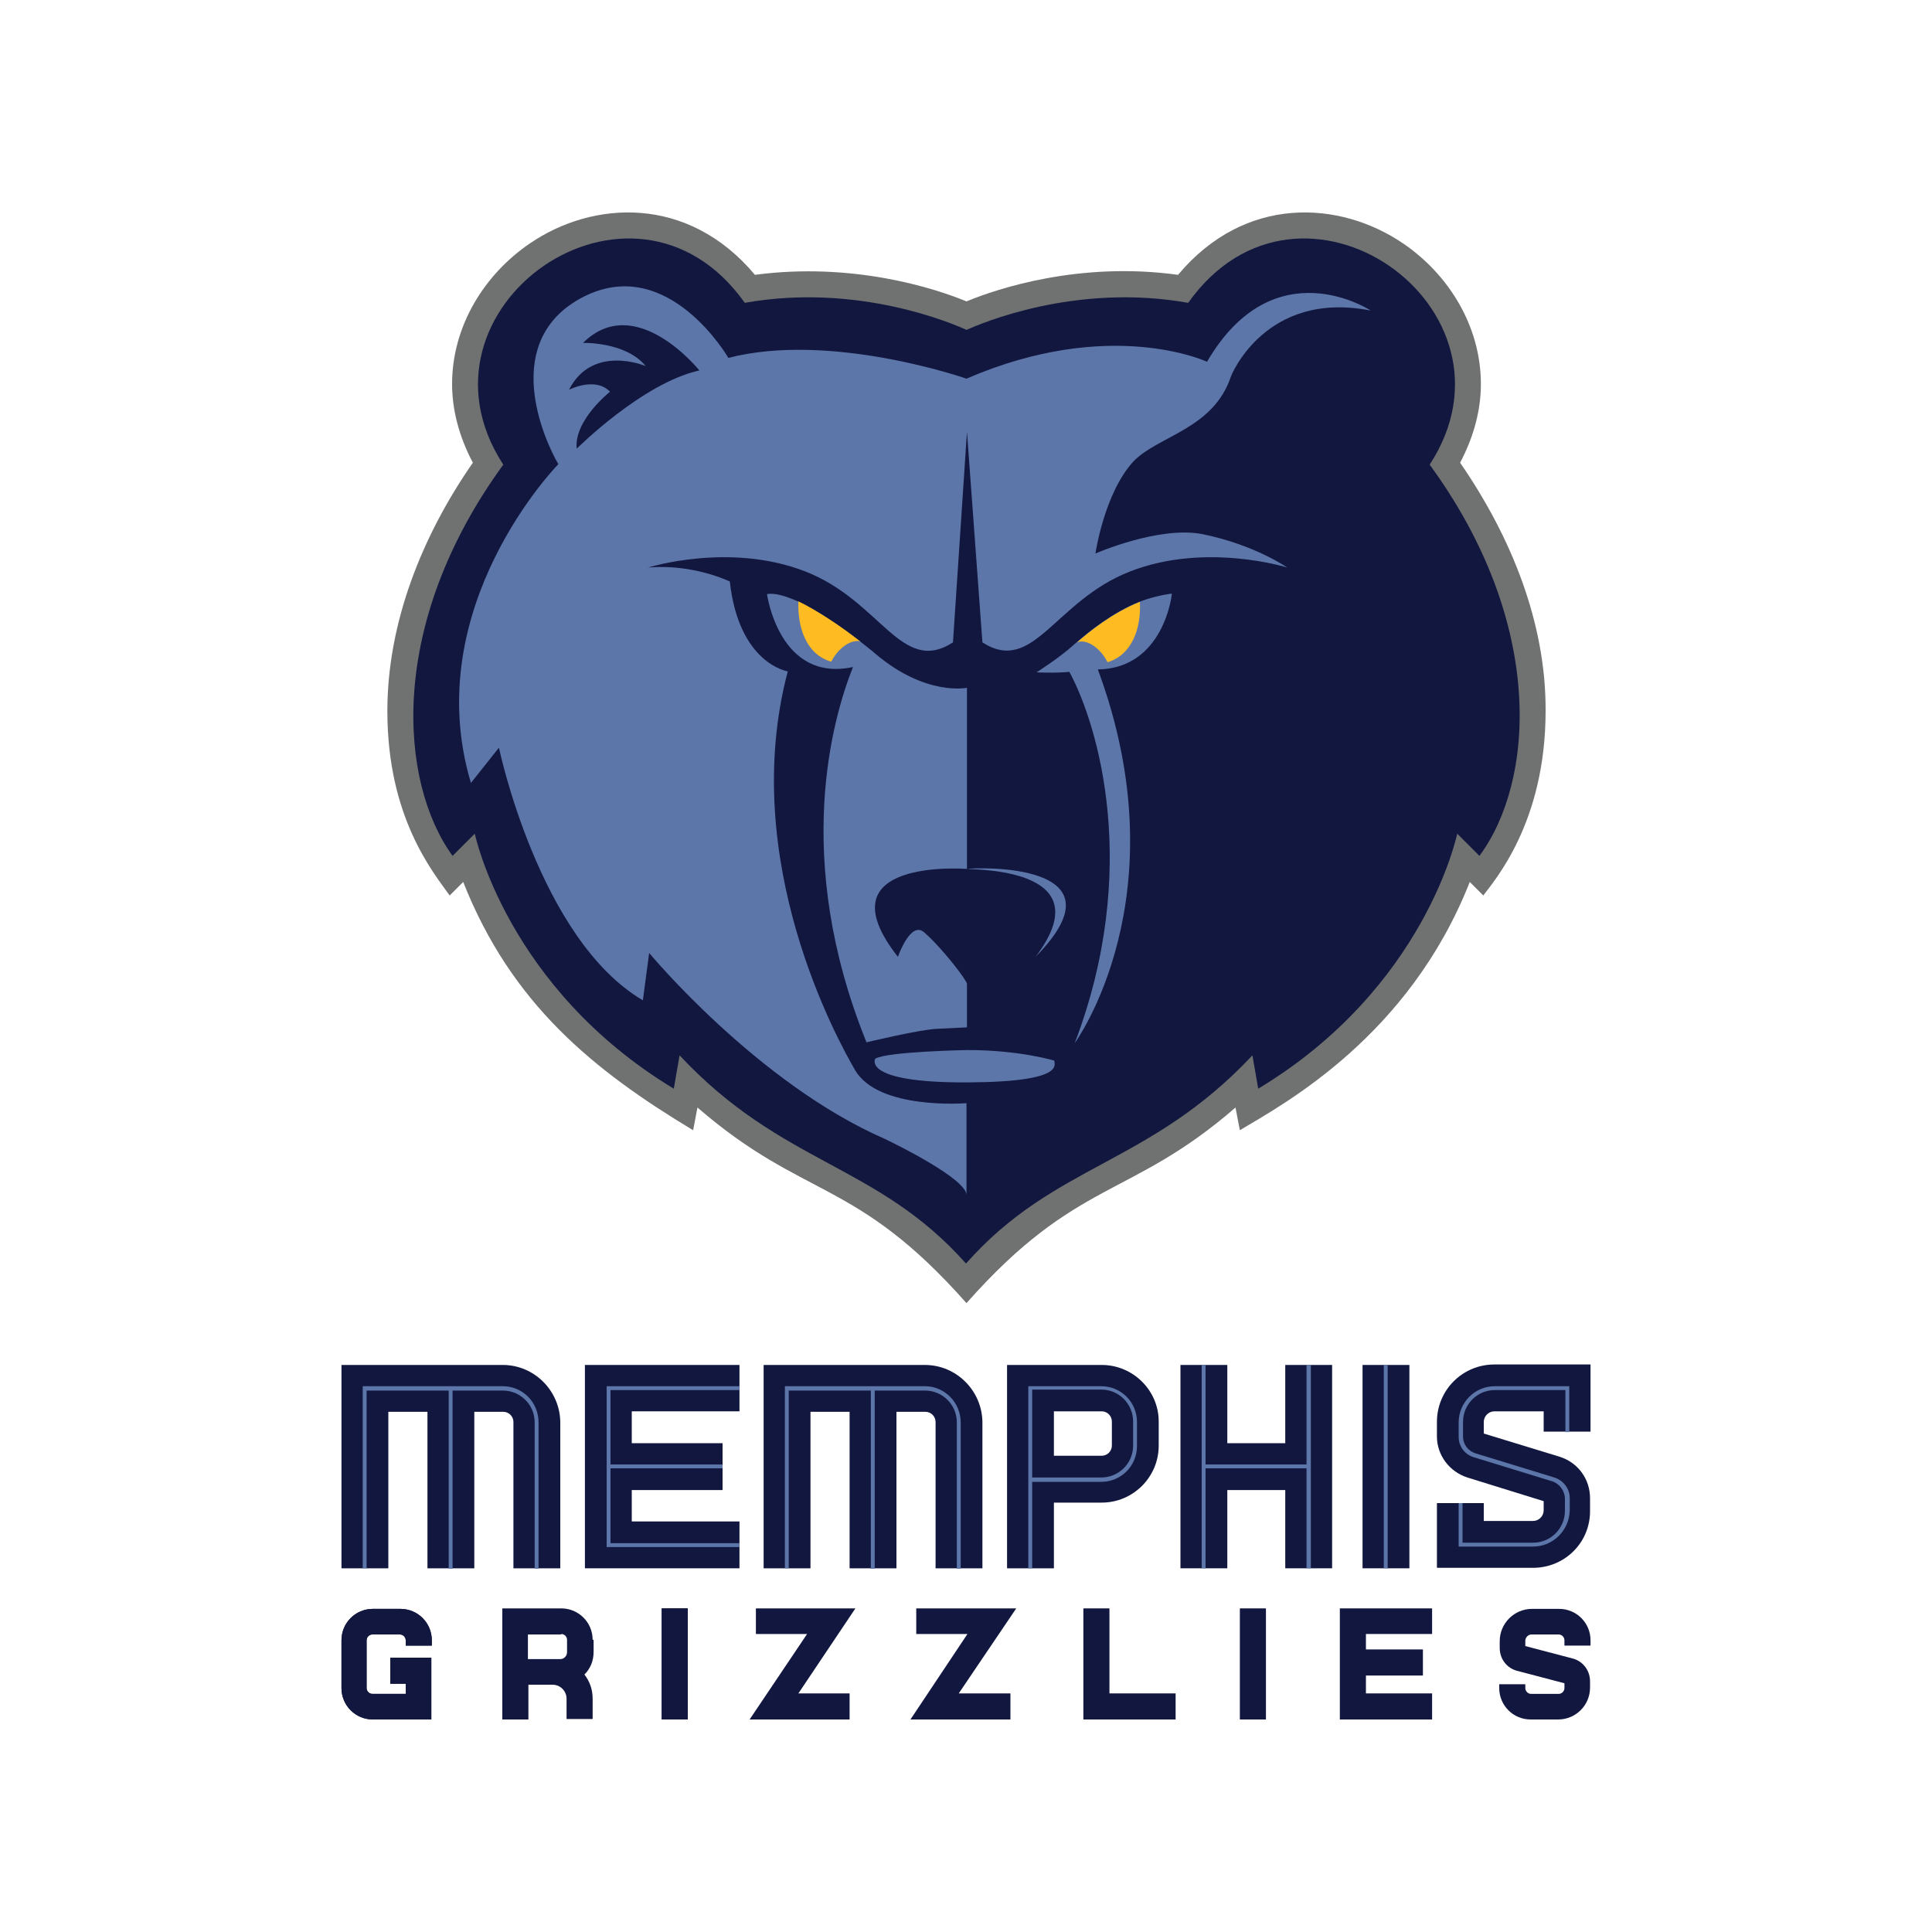
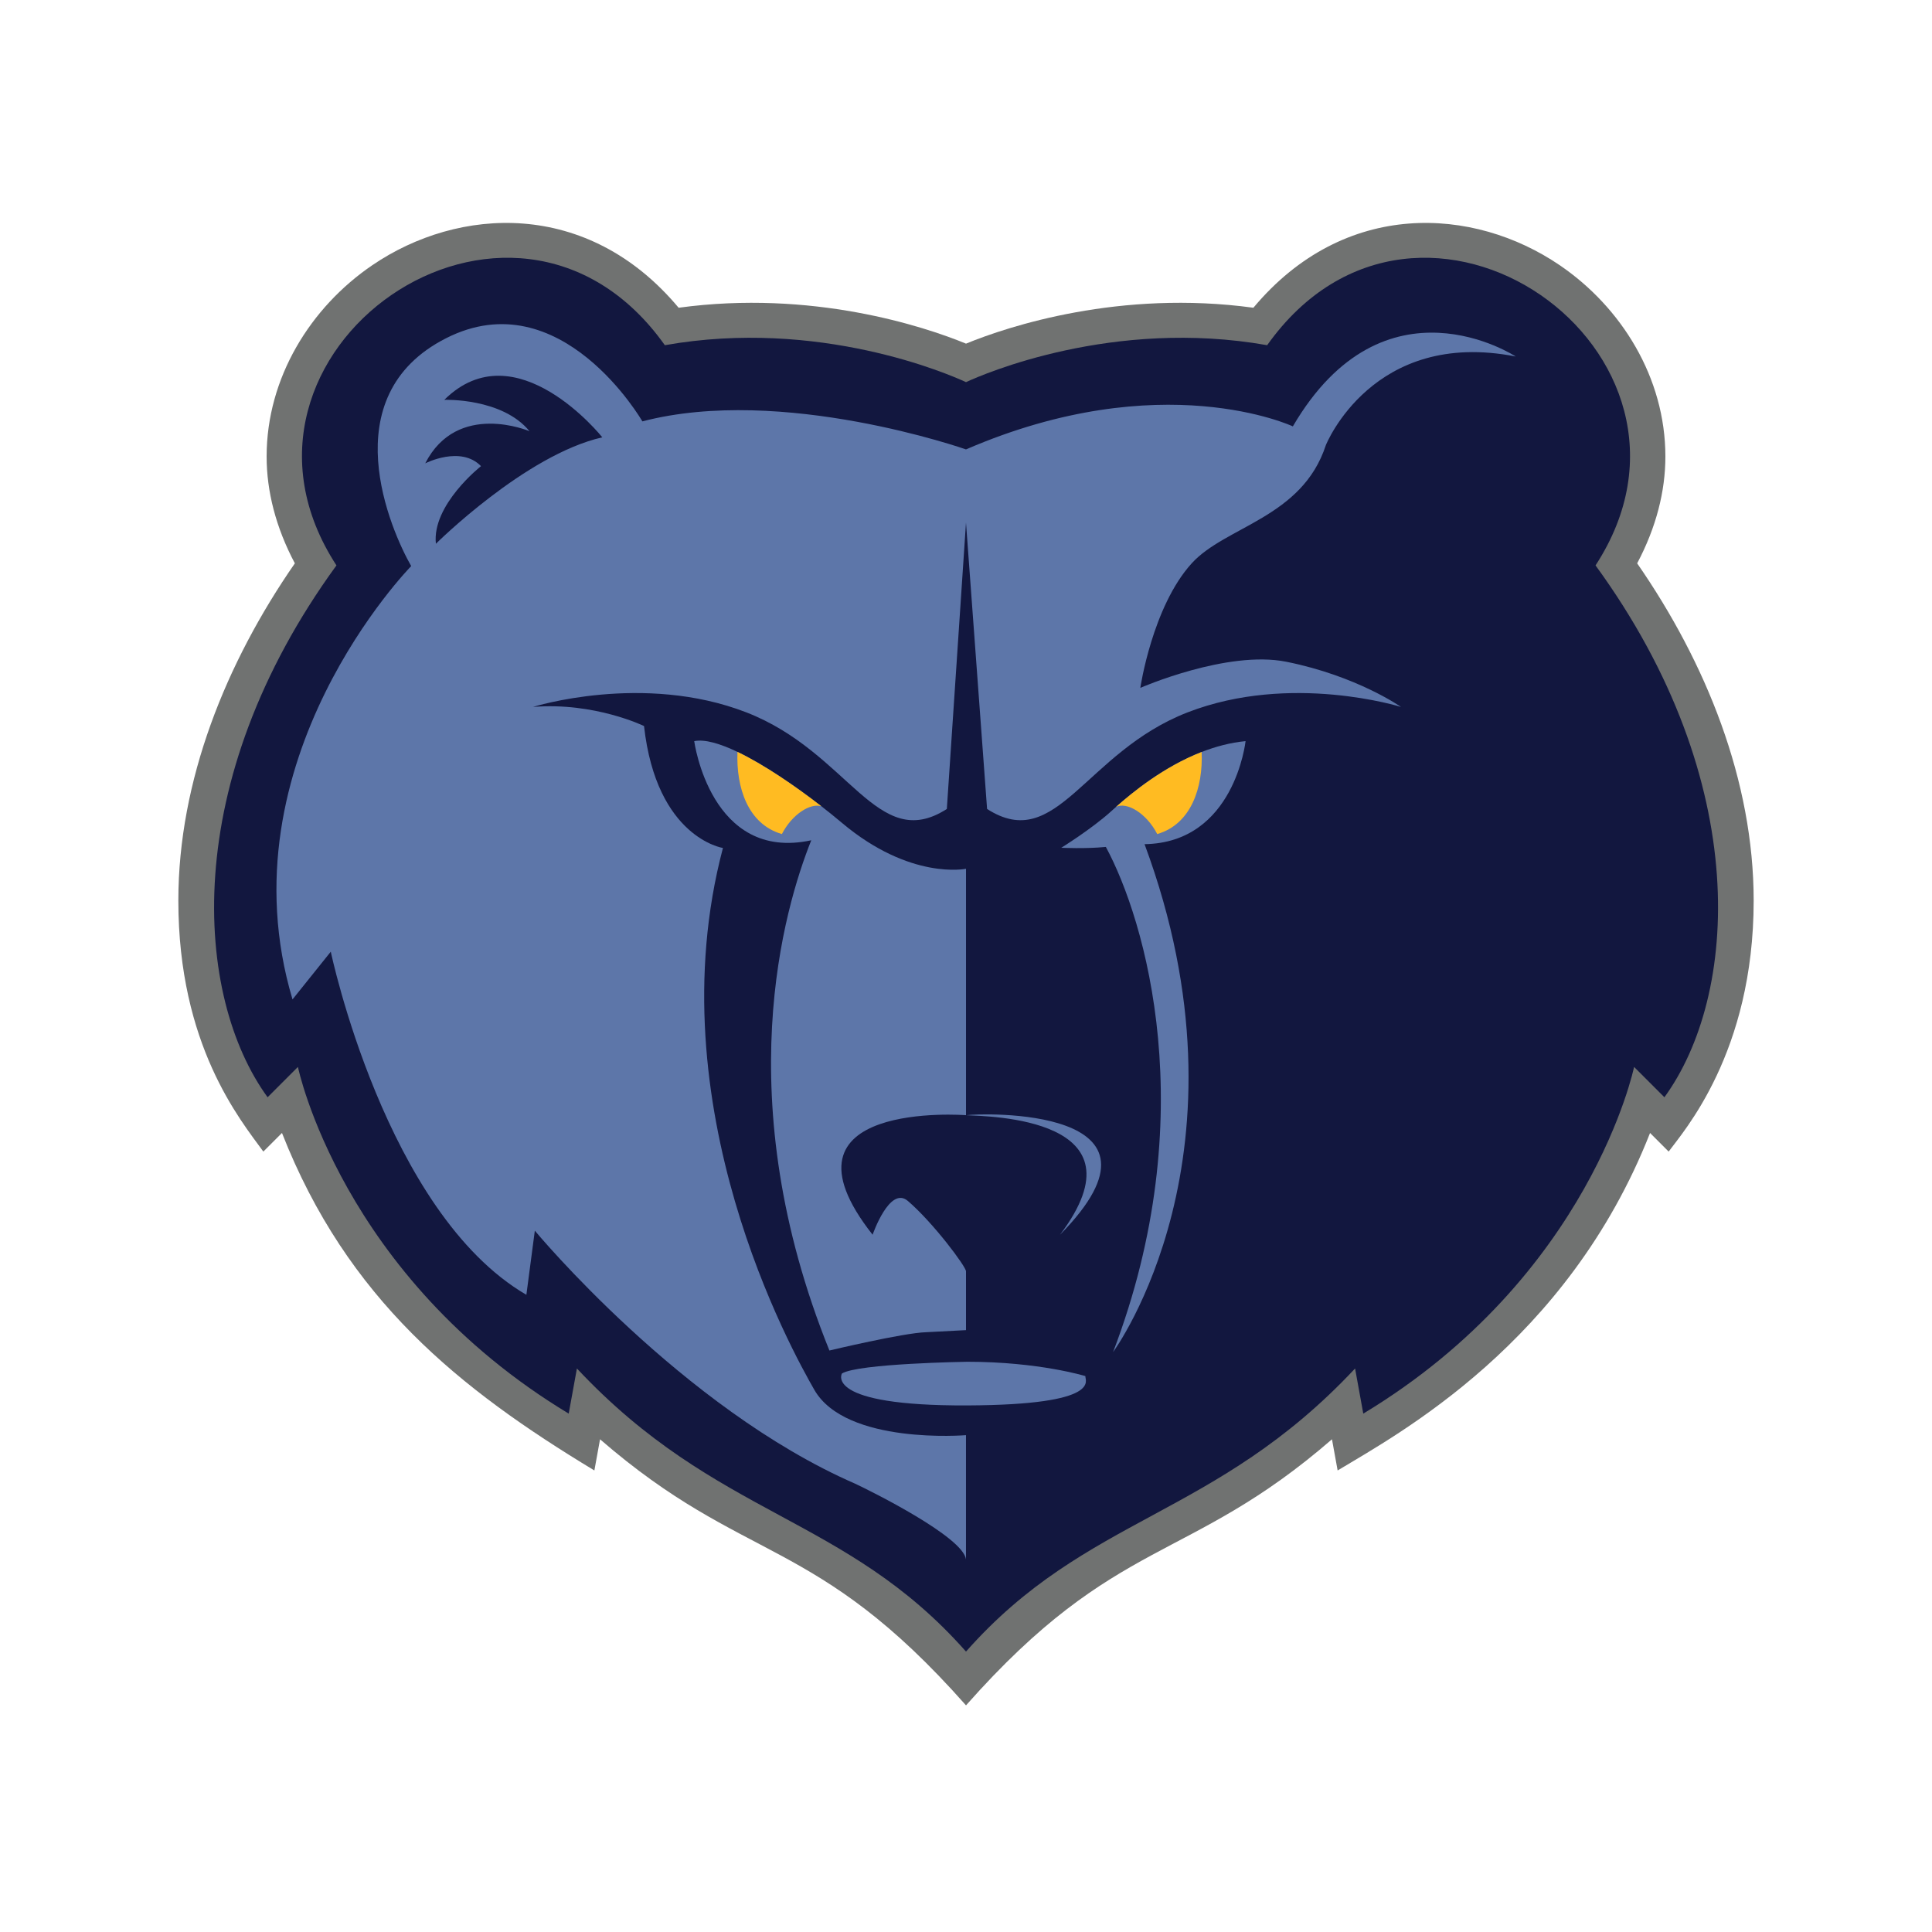
- <svg xmlns="http://www.w3.org/2000/svg" version="1.1" id="Layer_1" x="0px" y="0px" viewBox="0 0 400 400" style="enable-background:new 0 0 400 400;" xml:space="preserve">
-   <style type="text/css">
- 	.st0{fill:#12173F;}
- 	.st1{fill:#5D76A9;}
- 	.st2{fill:#707271;}
- 	.st3{fill:#FFBB22;}
- </style>
-   <g>
-     <path class="st0" d="M122.7,339.5c0-3.6-2.9-6.5-6.5-6.5H104v23h5.4v-7.2h5c1.6,0,2.9,1.3,2.9,2.9v4.2h5.4v-4.2   c0-1.9-0.6-3.6-1.7-5c1.2-1.2,1.9-2.8,1.9-4.7v-2.5H122.7z M116.2,338.3c0.6,0,1.2,0.5,1.2,1.2v2.6c0,0.7-0.6,1.4-1.4,1.4h-6.7   v-5.1h6.9V338.3z" />
-     <polygon class="st0" points="243.4,356 224.3,356 224.3,333 229.7,333 229.7,350.6 243.4,350.6  " />
-     <polygon class="st0" points="296.5,338.3 296.5,333 277.4,333 277.4,356 296.5,356 296.5,350.6 282.8,350.6 282.8,346.9    294.6,346.9 294.6,341.5 282.8,341.5 282.8,338.3  " />
-     <polygon class="st0" points="175.9,356 155.2,356 167.1,338.3 156.5,338.3 156.5,333 177.1,333 165.3,350.6 175.9,350.6  " />
-     <polygon class="st0" points="209.2,356 188.5,356 200.3,338.3 189.7,338.3 189.7,333 210.4,333 198.5,350.6 209.2,350.6  " />
-     <rect x="256.7" y="333" class="st0" width="5.4" height="23" />
-     <rect x="137" y="333" class="st0" width="5.4" height="23" />
-     <rect x="137" y="333" class="st0" width="5.4" height="23" />
-     <g>
-       <path class="st0" d="M228.1,282.6h-19.6v42.1h9.7v-13.6h9.9c6.5,0,11.8-5.3,11.8-11.8v-5C239.9,287.9,234.6,282.6,228.1,282.6z     M230.2,299.3c0,1.2-1,2.1-2.1,2.1h-9.9v-9.2h9.9c1.2,0,2.1,1,2.1,2.1V299.3z" />
+ <svg xmlns="http://www.w3.org/2000/svg" width="500" height="500" viewBox="0 0 500 500">
+   <g fill="none" fill-rule="evenodd">
+     <path d="M0 0h500v500H0z" />
+     <g fill-rule="nonzero">
+       <path d="M423.697 145.793c4.946-9.335 7.304-18.692 7.304-27.642 0-20.396-11.377-38.646-27.365-49.527-22.235-15.135-55.646-17.223-79.261 11.019-34.477-4.712-63.385 4.773-74.373 9.289-10.989-4.515-39.9-14-74.373-9.289-23.616-28.242-57.027-26.154-79.262-11.019-15.992 10.881-27.365 29.131-27.365 49.527 0 8.95 2.358 18.308 7.304 27.642-17.819 25.719-30.15 56.219-30.15 87.281 0 37.411 15.973 56.669 21.996 64.954 0 0 2.588-2.588 4.823-4.819 16.915 43.058 45.885 66.227 80.85 87.346 0 0 .773-4.258 1.465-8.069 37.646 32.627 55.585 24.604 94.712 68.862 38.985-44.092 57.396-36.515 94.712-68.862a5015.875 5015.875 0 0 1 1.465 8.069c15.565-9.4 59.481-32.954 80.854-87.346 2.227 2.231 4.815 4.819 4.815 4.819 3.692-5.073 22-25.5 22-64.954 0-31.054-12.327-61.558-30.15-87.281" fill="#707271" />
+       <path d="M412.925 146.324c35.912-55.119-45.527-112.511-84.985-56.988-39.858-7.062-73.435 7.465-77.939 9.562-4.5-2.096-38.085-16.623-77.942-9.562-39.458-55.523-120.892 1.869-84.985 56.988-40.915 56.185-36.792 111.585-17.819 137.646l7.846-7.85s11.15 54.154 70.081 89.723l2.123-11.681c36.277 38.75 69.419 37.877 100.696 73.265 31.273-35.389 64.419-34.515 100.692-73.265l2.123 11.681c58.931-35.569 70.085-89.723 70.085-89.723l7.846 7.85c19.027-26.139 23.127-81.415-17.823-137.646" fill="#12173F" />
+       <path d="M250.364 352.424s-28.296.427-32.477 3.042c0 0-4.862 8.415 32.477 8.258 35.515-.162 30.277-6.635 30.535-7.592 0 0-12.019-3.708-30.535-3.708M225.832 319.544s4.412-12.781 9.123-8.738c6.542 5.6 15.046 16.992 15.046 18.212v15.219l-10.315.538c-5.923.169-25.035 4.735-25.035 4.735-26.312-65.154-11.723-114.458-4.696-132.05-26.085 5.654-30.292-25.654-30.292-25.654 2.708-.554 6.7.631 11.2 2.785 6.973 3.335 15.173 8.996 21.712 14.073h.004a183.591 183.591 0 0 1 5.3 4.281c17.735 14.923 32.123 11.896 32.123 11.896v63.769s-51.746-4.008-24.169 30.935M274.328 319.555c32.931-33.411-20.804-31.462-24.204-30.939 5.515.312 47.173.542 24.204 30.939" fill="#5D76A9" />
+       <path d="M296.21 218.471c29.639 79.812-7.935 131.165-8.146 131.45 23.327-61.077 8.335-111.873-1.873-130.738-5.242.523-11.535.219-11.535.219s7.877-4.865 12.981-9.504c.354-.323.754-.685 1.196-1.077 4.238-3.761 12.331-10.381 22.154-14.208 3.588-1.4 7.415-2.431 11.365-2.808 0 0-2.827 26.304-26.142 26.665" fill="#5D76A9" />
+       <path d="M112.806 140.726c-1.069-10.088 11.677-20.088 11.677-20.088-5.258-5.427-14.431-.723-14.431-.723 8.327-16.285 26.977-8.323 26.977-8.323-7.069-8.662-22.042-8.115-22.042-8.115 18.527-18.362 40.892 9.704 40.892 9.704-19.915 4.512-43.073 27.546-43.073 27.546M343.133 115.195s12.092-30.231 49.142-22.931c0 0-34.015-22.385-57.685 18.081 0 0-33.958-15.931-84.592 5.962 0 0-47.585-16.723-83.75-7.254 0 0-21.092-36.596-50.8-21.523-29.7 15.065-14.204 49.934-9.031 58.973 0 0-49.219 50.142-30.715 112.146l9.904-12.354s14.138 67.519 50.619 88.8l2.188-16.6s38.085 45.954 82.869 65.469c4.261 1.996 27.985 13.789 28.715 19.608v-32.154s-31.065 2.585-39.262-11.754c-5.569-9.754-41.288-73.473-23.638-140.208 0 0-17.185-2.569-20.423-31.558 0 0-12.812-6.238-28.738-4.946 0 0 28.485-8.942 55.181 1.396 26.689 10.331 33.839 36.639 51.923 25.012l4.958-74.112 5.458 74.112c18.085 11.627 25.238-14.681 51.927-25.012 26.696-10.338 55.188-1.396 55.188-1.396s-11.396-8.035-29.708-11.696c-15.285-3.058-37.75 6.765-37.75 6.765s3.108-21.027 13.304-32.235c8.758-9.639 28.588-11.765 34.715-30.592" fill="#5D76A9" />
+       <path d="M212.573 208.663c-2.861-.892-7.585 2.062-10.219 7.189-8.842-2.554-11.869-12.104-11.496-21.258l.004-.004c6.973 3.335 15.173 8.996 21.712 14.073M299.489 215.853c-2.773-5.396-7.865-8.404-10.658-7.031 4.239-3.761 12.335-10.381 22.154-14.208.4 9.154-2.704 18.7-11.496 21.238" fill="#FB2" />
    </g>
-     <path class="st1" d="M213.7,324.7h-0.8V287H228c4.1,0,7.4,3.3,7.4,7.4v5c0,4.1-3.3,7.4-7.4,7.4h-14.3V324.7z M213.7,305.9H228   c3.6,0,6.6-2.9,6.6-6.6v-5c0-3.6-2.9-6.6-6.6-6.6h-14.3V305.9z" />
-     <polygon class="st0" points="153.1,292.2 153.1,282.6 121.1,282.6 121.1,324.7 153.1,324.7 153.1,315 130.8,315 130.8,308.5    149.6,308.5 149.6,298.8 130.8,298.8 130.8,292.2  " />
-     <polygon class="st1" points="153.1,287.8 153.1,287 125.6,287 125.6,320.3 153.1,320.3 153.1,319.5 126.4,319.5 126.4,304    149.6,304 149.6,303.2 126.4,303.2 126.4,287.8  " />
-     <path class="st0" d="M191.5,282.6h-33.4v42.1h9.7v-32.4h8.1v32.4h9.7v-32.4h6c1.2,0,2.1,1,2.1,2.1v30.3h9.7v-30.3   C203.3,287.9,198,282.6,191.5,282.6" />
-     <path class="st1" d="M191.5,287h-29v37.7h0.8v-36.8h17v36.9h0.8v-36.9h10.4c3.6,0,6.6,2.9,6.6,6.6v30.3h0.8v-30.3   C198.9,290.3,195.5,287,191.5,287" />
-     <path class="st0" d="M104.1,282.6H70.7v42.1h9.7v-32.4h8.1v32.4h9.7v-32.4h6c1.2,0,2.1,1,2.1,2.1v30.3h9.7v-30.3   C115.9,287.9,110.6,282.6,104.1,282.6" />
-     <path class="st1" d="M104.1,287h-29v37.7h0.8v-36.8h17v36.9h0.8v-36.9h10.4c3.6,0,6.6,2.9,6.6,6.6v30.3h0.8v-30.3   C111.5,290.3,108.2,287,104.1,287" />
-     <rect x="282.1" y="282.6" class="st0" width="9.7" height="42.1" />
-     <rect x="286.5" y="282.6" class="st1" width="0.8" height="42.1" />
-     <polygon class="st0" points="266.1,282.6 266.1,298.8 254.1,298.8 254.1,282.6 244.4,282.6 244.4,324.7 254.1,324.7 254.1,308.5    266.1,308.5 266.1,324.7 275.8,324.7 275.8,282.6  " />
-     <polygon class="st1" points="270.5,282.6 270.5,303.2 249.6,303.2 249.6,282.6 248.8,282.6 248.8,324.7 249.6,324.7 249.6,304    270.5,304 270.5,324.7 271.4,324.7 271.4,282.6  " />
-     <path class="st0" d="M89.5,356H77.2c-3.6,0-6.5-2.9-6.5-6.5v-9.9c0-3.6,2.9-6.5,6.5-6.5h5.7c3.6,0,6.5,2.9,6.5,6.5v1.1H84v-1.1   c0-0.6-0.5-1.2-1.2-1.2h-5.7c-0.6,0-1.2,0.5-1.2,1.2v9.9c0,0.6,0.5,1.2,1.2,1.2H84v-2.1h-3.2v-5.4h8.5V356H89.5z" />
-     <path class="st0" d="M89.5,356H77.2c-3.6,0-6.5-2.9-6.5-6.5v-9.9c0-3.6,2.9-6.5,6.5-6.5h5.7c3.6,0,6.5,2.9,6.5,6.5v1.1H84v-1.1   c0-0.6-0.5-1.2-1.2-1.2h-5.7c-0.6,0-1.2,0.5-1.2,1.2v9.9c0,0.6,0.5,1.2,1.2,1.2H84v-2.1h-3.2v-5.4h8.5V356H89.5z" />
-     <path class="st0" d="M322.6,356h-5.7c-3.6,0-6.5-2.9-6.5-6.5v-0.8h5.4v0.8c0,0.6,0.5,1.2,1.2,1.2h5.7c0.6,0,1.2-0.5,1.2-1.2v-1   l-9.9-2.6c-2.1-0.6-3.5-2.5-3.5-4.7v-1.4c0-3.7,3-6.7,6.7-6.7h5.6c3.6,0,6.5,2.9,6.5,6.5v1.1h-5.4v-1.1c0-0.6-0.5-1.2-1.2-1.2h-5.6   c-0.7,0-1.3,0.6-1.3,1.3v1.1l9.9,2.6c2.1,0.6,3.5,2.5,3.5,4.7v1.3C329.2,353.1,326.2,356,322.6,356" />
-     <path class="st0" d="M317.4,324.6h-19.9v-13.4h9.7v3.7h10.2c1.2,0,2.2-1,2.2-2.2v-1.9l-15.8-4.9c-3.7-1.2-6.3-4.6-6.3-8.5v-3   c0-6.6,5.3-11.9,11.9-11.9h19.9v13.9h-9.7v-4.2h-10.2c-1.2,0-2.2,1-2.2,2.2v2.4l15.7,4.8c3.8,1.2,6.3,4.6,6.3,8.6v2.5   C329.3,319.3,324,324.6,317.4,324.6" />
-     <path class="st1" d="M317.4,320.2H302v-9h0.8v8.2h14.6c3.7,0,6.6-3,6.6-6.6v-2.5c0-1.6-1.1-3.1-2.6-3.6l-16.3-5   c-1.9-0.6-3.1-2.3-3.1-4.2v-3c0-4.1,3.3-7.5,7.5-7.5h15.4v9.5h-0.8v-8.7h-14.6c-3.7,0-6.6,3-6.6,6.6v3c0,1.6,1,3,2.6,3.5l16.3,5   c1.9,0.6,3.2,2.3,3.2,4.3v2.5C324.9,316.9,321.5,320.2,317.4,320.2" />
-     <path class="st2" d="M302.3,95.8c2.9-5.5,4.3-11,4.3-16.3c0-12-6.7-22.7-16.1-29.1c-13.1-8.9-32.7-10.1-46.6,6.5   c-20.3-2.8-37.3,2.8-43.8,5.5c-6.5-2.7-23.5-8.2-43.8-5.5c-13.9-16.6-33.6-15.4-46.6-6.5c-9.4,6.4-16.1,17.1-16.1,29.1   c0,5.3,1.4,10.8,4.3,16.3c-10.5,15.1-17.7,33.1-17.7,51.4c0,22,9.4,33.3,12.9,38.2c0,0,1.5-1.5,2.8-2.8c10,25.3,27,39,47.6,51.4   c0,0,0.5-2.5,0.9-4.7c22.2,19.2,32.7,14.5,55.7,40.5c22.9-25.9,33.8-21.5,55.7-40.5c0.4,2.2,0.9,4.7,0.9,4.7   c9.2-5.5,35-19.4,47.6-51.4c1.3,1.3,2.8,2.8,2.8,2.8c2.2-3,12.9-15,12.9-38.2C320.1,128.9,312.8,111,302.3,95.8" />
-     <path class="st0" d="M296,96.2c21.1-32.4-26.8-66.2-50-33.5c-23.5-4.2-43.2,4.4-45.9,5.6c-2.6-1.2-22.4-9.8-45.9-5.6   c-23.2-32.7-71.1,1.1-50,33.5c-24.1,33.1-21.6,65.7-10.5,81l4.6-4.6c0,0,6.6,31.9,41.2,52.8l1.2-6.9c21.3,22.8,40.8,22.3,59.3,43.1   c18.4-20.8,37.9-20.3,59.3-43.1l1.2,6.9c34.7-20.9,41.2-52.8,41.2-52.8l4.6,4.6C317.7,161.8,320.1,129.2,296,96.2" />
-     <path class="st1" d="M200.3,217.4c0,0-16.7,0.3-19.1,1.8c0,0-2.9,5,19.1,4.9c20.9-0.1,17.8-3.9,18-4.5   C218.3,219.6,211.2,217.4,200.3,217.4" />
-     <path class="st1" d="M185.9,198.1c0,0,2.6-7.5,5.4-5.1c3.8,3.3,8.9,10,8.9,10.7v9l-6.1,0.3c-3.5,0.1-14.7,2.8-14.7,2.8   c-15.5-38.3-6.9-67.4-2.8-77.7c-15.3,3.3-17.8-15.1-17.8-15.1c1.6-0.3,3.9,0.4,6.6,1.6c4.1,2,8.9,5.3,12.8,8.3l0,0   c1.1,0.9,2.2,1.7,3.1,2.5c10.4,8.8,18.9,7,18.9,7v37.5C200.1,179.9,169.7,177.5,185.9,198.1" />
-     <path class="st1" d="M214.4,198.1c19.4-19.7-12.2-18.5-14.2-18.2C203.5,180.1,228,180.2,214.4,198.1" />
-     <path class="st1" d="M227.3,138.6c17.4,47-4.7,77.2-4.8,77.4c13.7-35.9,4.9-65.8-1.1-76.9c-3.1,0.3-6.8,0.1-6.8,0.1   s4.6-2.9,7.6-5.6c0.2-0.2,0.4-0.4,0.7-0.6c2.5-2.2,7.3-6.1,13-8.4l0,0c2.1-0.8,4.4-1.4,6.7-1.7C242.7,122.9,241,138.4,227.3,138.6" />
-     <path class="st1" d="M254.9,77.8c0,0,7.1-17.8,28.9-13.5c0,0-20-13.2-33.9,10.6c0,0-20-9.4-49.8,3.5c0,0-28-9.8-49.3-4.3   c0,0-12.4-21.5-29.9-12.7c-17.5,8.9-8.4,29.4-5.3,34.7c0,0-29,29.5-18.1,66l5.8-7.3c0,0,8.3,39.7,29.8,52.3l1.3-9.8   c0,0,22.4,27,48.8,38.5c2.5,1.2,16.5,8.1,16.9,11.5v-18.9c0,0-18.3,1.5-23.1-6.9c-3.3-5.7-24.3-43.2-13.9-82.5   c0,0-10.1-1.5-12-18.6c0,0-7.5-3.7-16.9-2.9c0,0,16.8-5.3,32.5,0.8s19.9,21.6,30.6,14.7l2.9-43.6l3.2,43.6   c10.6,6.8,14.9-8.6,30.6-14.7c15.7-6.1,32.5-0.8,32.5-0.8s-6.7-4.7-17.5-6.9c-9-1.8-22.2,4-22.2,4s1.8-12.4,7.8-19   C239.7,90.2,251.3,88.9,254.9,77.8z M119.4,92.9c-0.6-5.9,6.9-11.8,6.9-11.8c-3.1-3.2-8.5-0.4-8.5-0.4c4.9-9.6,15.9-4.9,15.9-4.9   c-4.2-5.1-13-4.8-13-4.8c10.9-10.8,24.1,5.7,24.1,5.7C133,79.3,119.4,92.9,119.4,92.9z" />
-     <path class="st3" d="M178.1,132.8c-1.7-0.5-4.5,1.2-6,4.2c-5.2-1.5-7-7.1-6.8-12.5l0,0C169.4,126.5,174.3,129.8,178.1,132.8" />
-     <path class="st3" d="M229.3,137.1c-1.6-3.2-4.6-4.9-6.3-4.1c2.5-2.2,7.3-6.1,13-8.4l0,0C236.3,130,234.4,135.6,229.3,137.1" />
  </g>
</svg>
